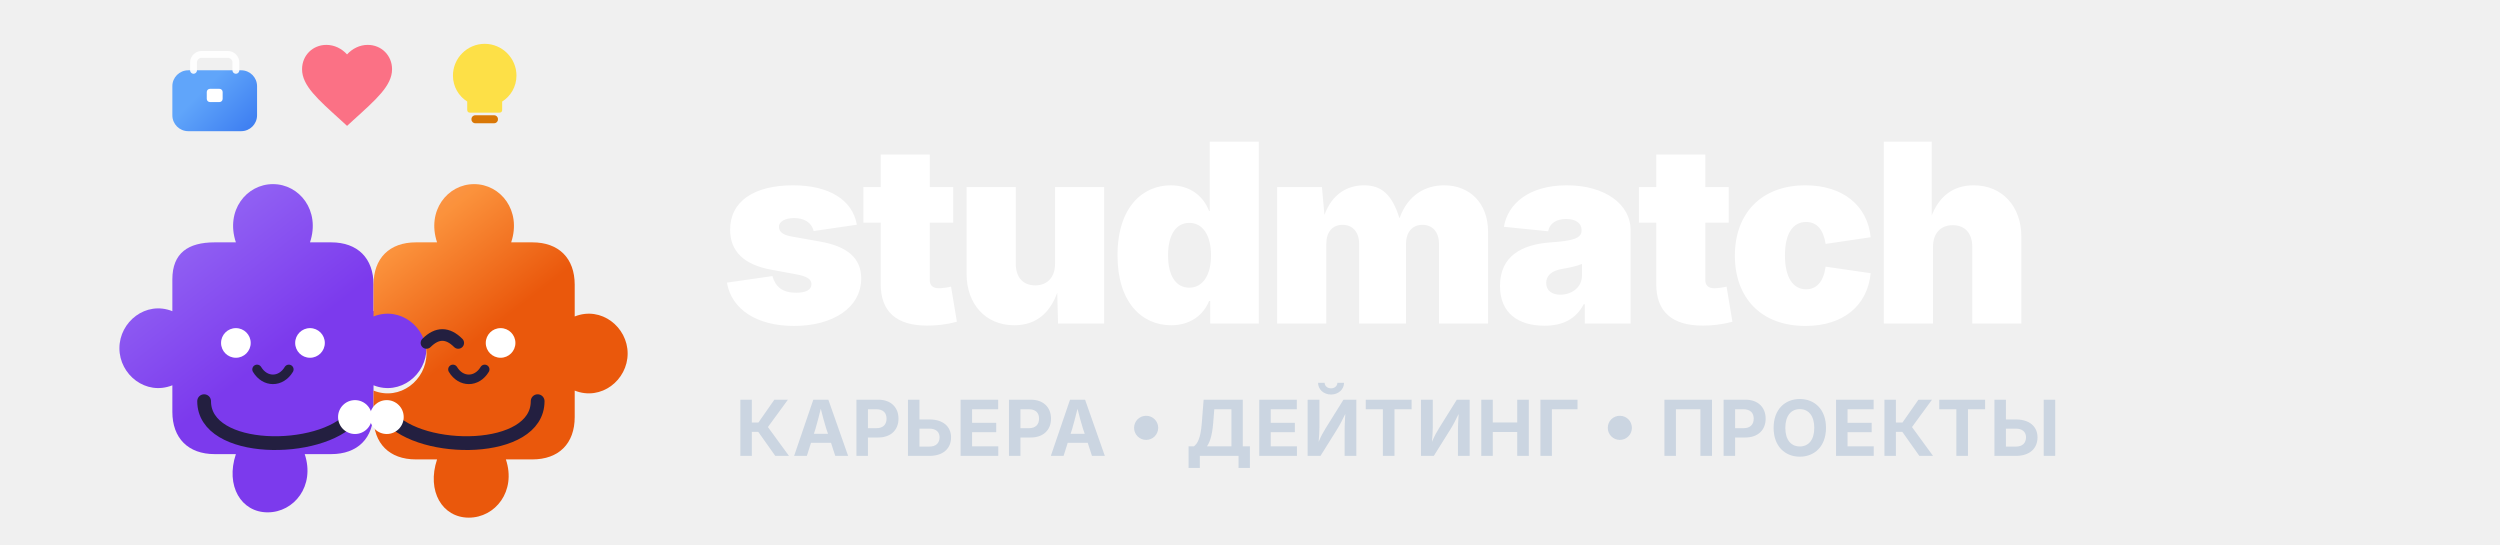
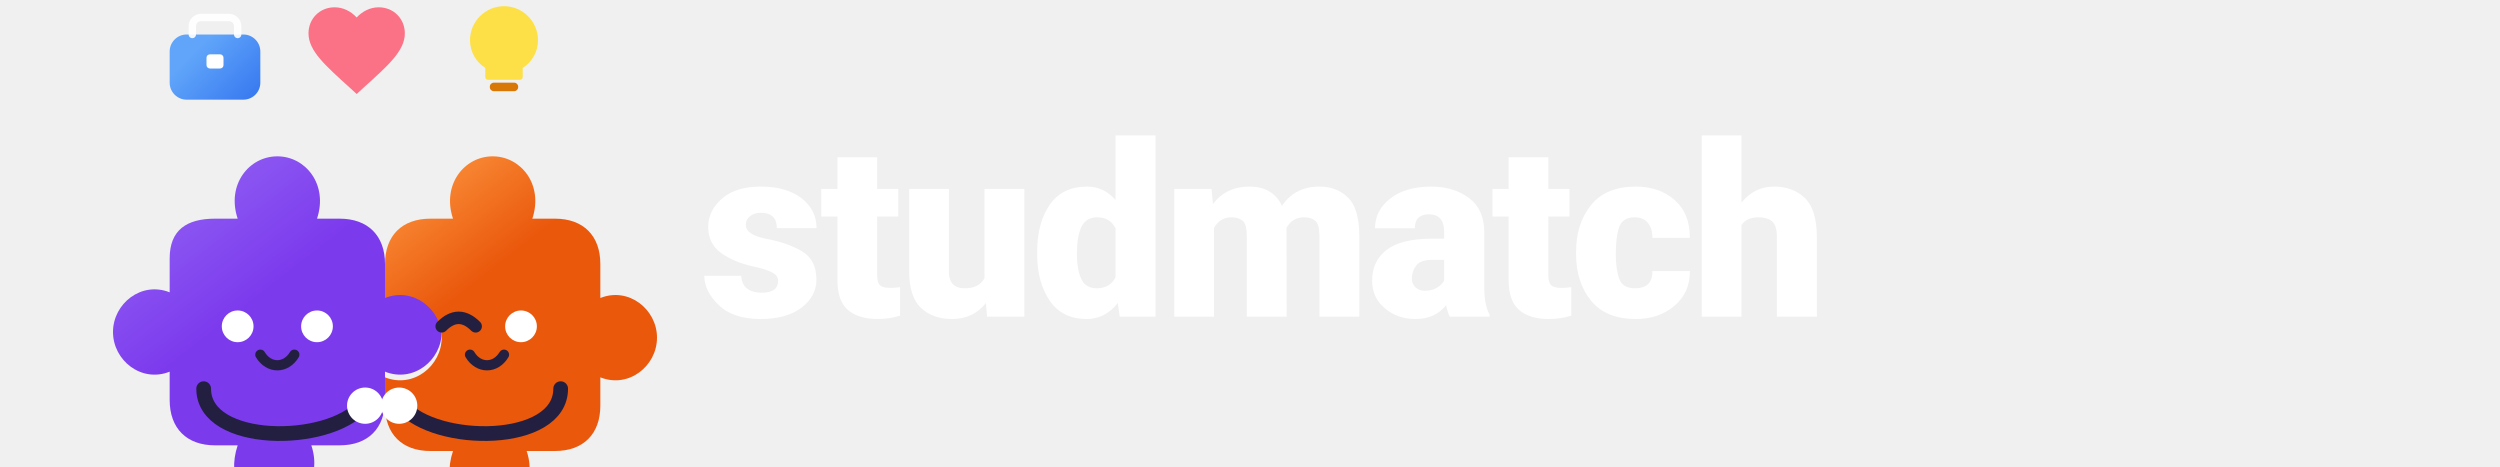
- <svg xmlns="http://www.w3.org/2000/svg" width="340" height="74" viewBox="0 0 340 74" fill="none">
+ <svg xmlns="http://www.w3.org/2000/svg" width="300" height="56" viewBox="0 0 300 56" fill="none">
  <defs>
-     <linearGradient id="full_lavender" x1="10" y1="20" x2="45" y2="65" gradientUnits="userSpaceOnUse">
+     <linearGradient id="hl_lavender" x1="10" y1="10" x2="45" y2="55" gradientUnits="userSpaceOnUse">
      <stop offset="0%" stop-color="#A78BFA" />
      <stop offset="100%" stop-color="#7C3AED" />
    </linearGradient>
-     <linearGradient id="full_peach" x1="45" y1="20" x2="80" y2="65" gradientUnits="userSpaceOnUse">
+     <linearGradient id="hl_peach" x1="45" y1="10" x2="80" y2="55" gradientUnits="userSpaceOnUse">
      <stop offset="0%" stop-color="#FCA5A5" />
      <stop offset="60%" stop-color="#FB923C" />
      <stop offset="100%" stop-color="#EA580C" />
    </linearGradient>
-     <linearGradient id="full_briefcase" x1="12" y1="4" x2="26" y2="18" gradientUnits="userSpaceOnUse">
+     <linearGradient id="hl_briefcase" x1="12" y1="2" x2="26" y2="16" gradientUnits="userSpaceOnUse">
      <stop offset="0%" stop-color="#60A5FA" />
      <stop offset="100%" stop-color="#2563EB" />
    </linearGradient>
-     <linearGradient id="full_heart" x1="36" y1="4" x2="48" y2="16" gradientUnits="userSpaceOnUse">
+     <linearGradient id="hl_heart" x1="36" y1="2" x2="48" y2="14" gradientUnits="userSpaceOnUse">
      <stop offset="0%" stop-color="#FB7185" />
      <stop offset="100%" stop-color="#E11D48" />
    </linearGradient>
-     <linearGradient id="full_bulb" x1="58" y1="3" x2="70" y2="16" gradientUnits="userSpaceOnUse">
+     <linearGradient id="hl_bulb" x1="58" y1="1" x2="70" y2="14" gradientUnits="userSpaceOnUse">
      <stop offset="0%" stop-color="#FDE047" />
      <stop offset="100%" stop-color="#F59E0B" />
    </linearGradient>
  </defs>
-   <g transform="translate(4, 2) scale(0.72)">
+   <g transform="translate(2, -3) scale(0.68)">
    <g transform="translate(25, 6)">
-       <rect x="2" y="4.5" width="16" height="11.5" rx="3" fill="url(#full_briefcase)" />
+       <rect x="2" y="4.5" width="16" height="11.5" rx="3" fill="url(#hl_briefcase)" />
      <path d="M6 4.5V3C6 2.2 6.7 1.5 7.5 1.5H12.5C13.3 1.5 14 2.2 14 3V4.5" stroke="white" stroke-width="1.3" stroke-linecap="round" fill="none" opacity="0.9" />
      <rect x="8.5" y="8" width="3" height="2.5" rx="0.6" fill="white" />
    </g>
    <g transform="translate(51, 5.5)">
-       <path d="M9 15.5L7.8 14.4C3.5 10.5 0.5 7.9 0.5 4.8C0.5 2.2 2.5 0.2 5.1 0.2C6.6 0.2 8 0.9 9 2C10 0.9 11.4 0.2 12.9 0.2C15.5 0.2 17.5 2.2 17.5 4.8C17.5 7.9 14.5 10.5 10.2 14.4L9 15.5Z" fill="url(#full_heart)" />
+       <path d="M9 15.5L7.8 14.4C3.5 10.5 0.5 7.9 0.5 4.8C0.5 2.2 2.5 0.2 5.1 0.2C6.6 0.2 8 0.9 9 2C10 0.9 11.4 0.2 12.9 0.2C15.5 0.2 17.5 2.2 17.5 4.8C17.5 7.9 14.5 10.5 10.2 14.4L9 15.5Z" fill="url(#hl_heart)" />
    </g>
    <g transform="translate(77, 4.5)">
-       <path d="M9 1C5.7 1 3 3.7 3 7C3 9.1 4.1 10.9 5.7 11.9V13.5C5.7 13.8 5.9 14 6.2 14H11.8C12.1 14 12.3 13.8 12.3 13.5V11.9C13.9 10.9 15 9.1 15 7C15 3.7 12.3 1 9 1Z" fill="url(#full_bulb)" />
+       <path d="M9 1C5.7 1 3 3.7 3 7C3 9.1 4.1 10.9 5.7 11.9V13.5C5.7 13.8 5.9 14 6.2 14H11.8C12.1 14 12.3 13.8 12.3 13.5V11.9C13.9 10.9 15 9.1 15 7C15 3.7 12.3 1 9 1Z" fill="url(#hl_bulb)" />
      <rect x="6.5" y="14.5" width="5" height="1.5" rx="0.7" fill="#D97706" />
    </g>
-     <path d="M 27 50 C 27 45 30 43 35 43 H 39 C 37 37 41 32 46 32 C 51 32 55 37 53 43 H 57 C 62 43 65 46 65 51 V 56 C 70 54 75 58 75 63 C 75 68 70 72 65 70 V 75 C 65 80 62 83 57 83 H 52 C 54 89 50 94 45 94 C 40 94 37 89 39 83 H 35 C 30 83 27 80 27 75 V 70 C 22 72 17 68 17 63 C 17 58 22 54 27 56 Z" fill="url(#full_lavender)" />
-     <path d="M 65 51 C 65 46 68 43 73 43 H 77 C 75 37 79 32 84 32 C 89 32 93 37 91 43 H 95 C 100 43 103 46 103 51 V 57 C 108 55 113 59 113 64 C 113 69 108 73 103 71 V 76 C 103 81 100 84 95 84 H 90 C 92 90 88 95 83 95 C 78 95 75 90 77 84 H 73 C 68 84 65 81 65 76 V 71 C 70 73 75 69 75 64 C 75 59 70 55 65 57 Z" fill="url(#full_peach)" />
+     <path d="M 27 50 C 27 45 30 43 35 43 H 39 C 37 37 41 32 46 32 C 51 32 55 37 53 43 H 57 C 62 43 65 46 65 51 V 56 C 70 54 75 58 75 63 C 75 68 70 72 65 70 V 75 C 65 80 62 83 57 83 H 52 C 54 89 50 94 45 94 C 40 94 37 89 39 83 H 35 C 30 83 27 80 27 75 V 70 C 22 72 17 68 17 63 C 17 58 22 54 27 56 Z" fill="url(#hl_lavender)" />
+     <path d="M 65 51 C 65 46 68 43 73 43 H 77 C 75 37 79 32 84 32 C 89 32 93 37 91 43 H 95 C 100 43 103 46 103 51 V 57 C 108 55 113 59 113 64 C 113 69 108 73 103 71 V 76 C 103 81 100 84 95 84 H 90 C 92 90 88 95 83 95 C 78 95 75 90 77 84 H 73 C 68 84 65 81 65 76 V 71 C 70 73 75 69 75 64 C 75 59 70 55 65 57 Z" fill="url(#hl_peach)" />
    <circle cx="39" cy="62" r="2.8" fill="#FFFFFF" />
    <circle cx="53" cy="62" r="2.8" fill="#FFFFFF" />
    <path d="M 43 67 C 44.5 69.5 47.5 69.5 49 67" stroke="#231F40" stroke-width="1.8" stroke-linecap="round" fill="none" />
    <path d="M 75 62 Q 78 59 81 62" stroke="#231F40" stroke-width="2.2" stroke-linecap="round" fill="none" />
    <circle cx="89" cy="62" r="2.8" fill="#FFFFFF" />
    <path d="M 80 67 C 81.5 69.5 84.5 69.5 86 67" stroke="#231F40" stroke-width="1.8" stroke-linecap="round" fill="none" />
    <path d="M 33 73 C 33 83 55 83 61 76" stroke="#231F40" stroke-width="2.6" stroke-linecap="round" fill="none" />
    <path d="M 96 73 C 96 83 74 83 68 76" stroke="#231F40" stroke-width="2.6" stroke-linecap="round" fill="none" />
    <circle cx="61.5" cy="76" r="3.2" fill="#FFFFFF" />
    <circle cx="67.5" cy="76" r="3.2" fill="#FFFFFF" />
  </g>
-   <g transform="translate(98, 44)">
-     <text font-family="'Plus Jakarta Sans', system-ui, -apple-system, sans-serif" font-size="34" font-weight="900" fill="#FFFFFF" letter-spacing="-0.9">studmatch</text>
-   </g>
-   <g transform="translate(100, 62)">
-     <text font-family="'Plus Jakarta Sans', system-ui, -apple-system, sans-serif" font-size="10.5" font-weight="700" fill="#CBD5E1" letter-spacing="0.2">КАРЬЕРА  •  ДЕЙТИНГ  •  ПРОЕКТЫ</text>
+   <g transform="translate(84, 38)">
+     <text font-family="'Plus Jakarta Sans', -apple-system, BlinkMacSystemFont, 'Segoe UI', Roboto, Helvetica, Arial, sans-serif" font-size="29" font-weight="900" fill="#FFFFFF" letter-spacing="-0.5">studmatch</text>
  </g>
</svg>
